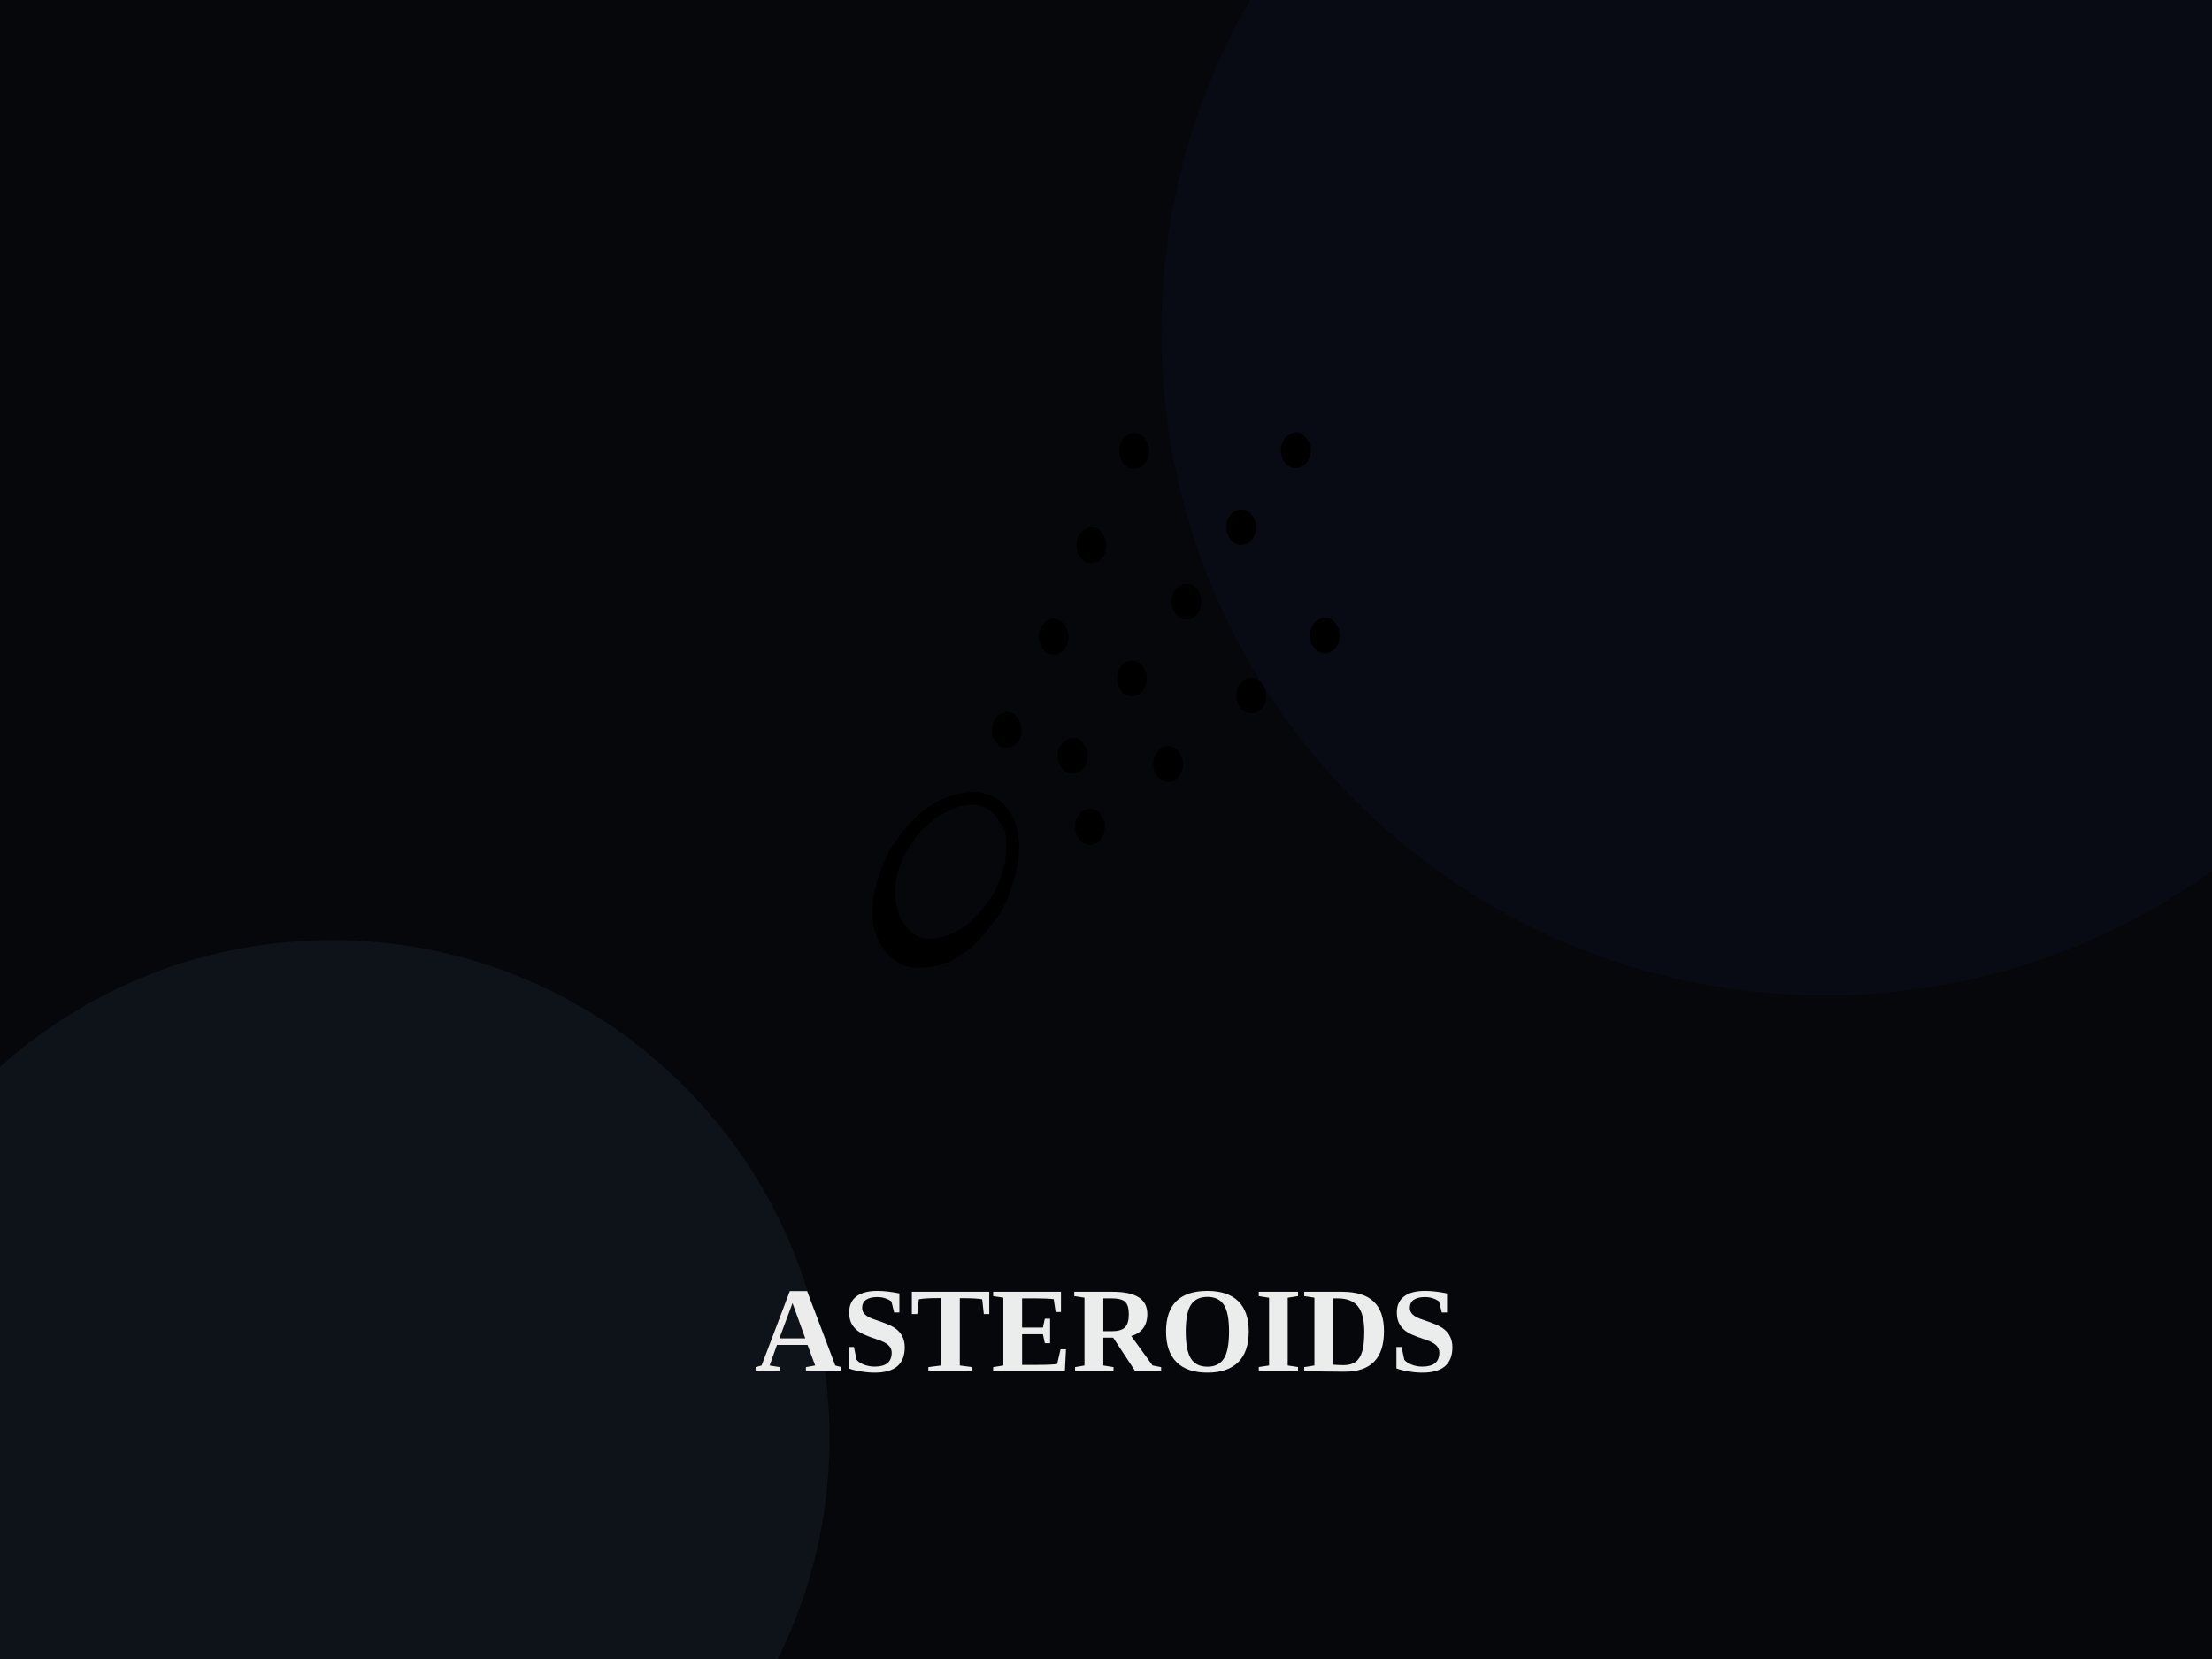
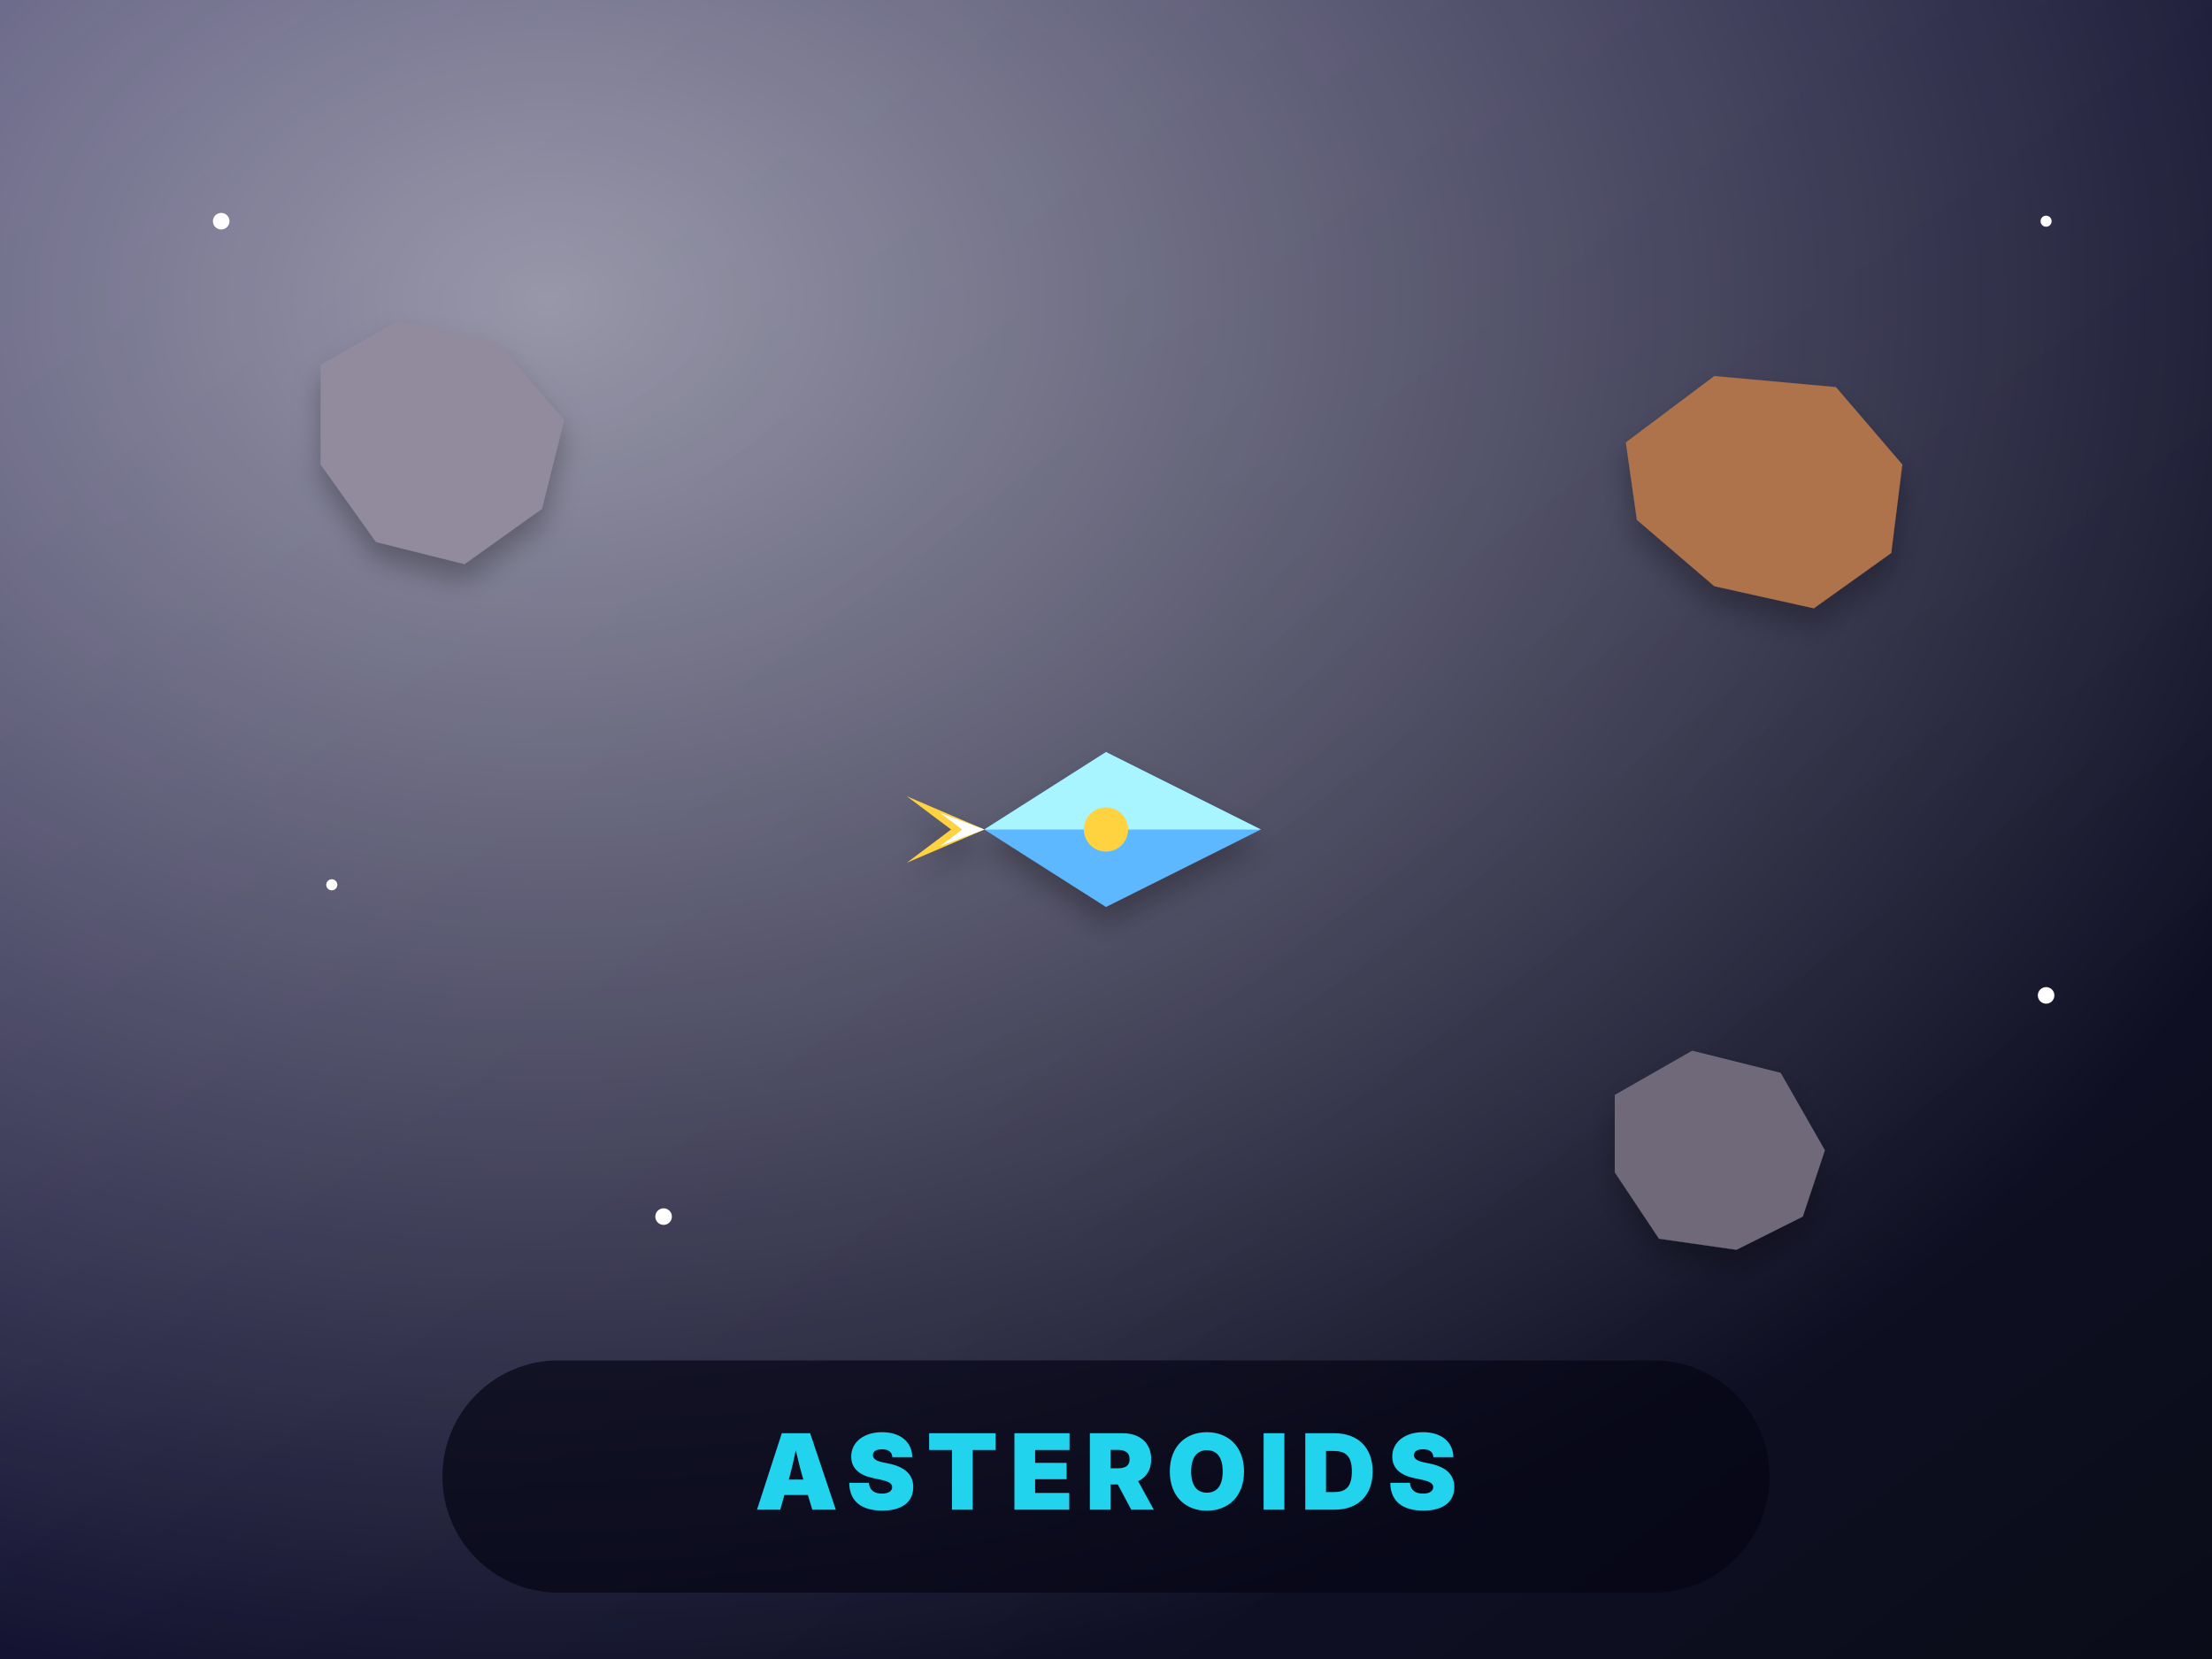
<svg xmlns="http://www.w3.org/2000/svg" width="400" height="300" viewBox="0 0 400 300">
  <defs>
-     <linearGradient id="g" x1="0" y1="0" x2="1" y2="1">
-       <stop offset="0" stop-color="#0f172a" />
-       <stop offset="1" stop-color="#334155" />
+     <linearGradient id="bg" x1="0" y1="0" x2="1" y2="1">
+       <stop offset="0" stop-color="#1e1b4b" />
+       <stop offset="1" stop-color="#0a0c18" />
    </linearGradient>
+     <radialGradient id="hl" cx="0.25" cy="0.18" r="0.85">
+       <stop offset="0" stop-color="#fff" stop-opacity="0.55" />
+       <stop offset="1" stop-color="#fff" stop-opacity="0" />
+     </radialGradient>
+     <filter id="sh" x="-30%" y="-30%" width="160%" height="160%">
+       <feGaussianBlur in="SourceAlpha" stdDeviation="2.5" />
+       <feOffset dx="0" dy="3" result="o" />
+       <feFlood flood-color="black" flood-opacity="0.28" />
+       <feComposite in2="o" operator="in" />
+       <feMerge>
+         <feMergeNode />
+         <feMergeNode in="SourceGraphic" />
+       </feMerge>
+     </filter>
+     <filter id="bigsh" x="-30%" y="-30%" width="160%" height="160%">
+       <feGaussianBlur in="SourceAlpha" stdDeviation="6" />
+       <feOffset dx="0" dy="6" result="o" />
+       <feFlood flood-color="black" flood-opacity="0.35" />
+       <feComposite in2="o" operator="in" />
+       <feMerge>
+         <feMergeNode />
+         <feMergeNode in="SourceGraphic" />
+       </feMerge>
+     </filter>
  </defs>
-   <rect width="400" height="300" fill="#05070b" />
-   <circle cx="330" cy="60" r="120" fill="#0f172a" opacity="0.25" />
-   <circle cx="60" cy="260" r="90" fill="#334155" opacity="0.2" />
-   <text x="200" y="175" font-size="110" text-anchor="middle">☄️</text>
-   <text x="200" y="248" font-size="22" font-weight="800" fill="#ffffff" text-anchor="middle" opacity="0.92">ASTEROIDS</text>
+   <rect width="400" height="300" fill="url(#bg)" />
+   <rect width="400" height="300" fill="url(#hl)" />
+   <g filter="url(#sh)">
+     <g transform="translate(200,150)">
+       <path d="M -22 0 L 0 -14 L 28 0 L 0 14 Z" fill="#5db8ff" />
+       <path d="M -22 0 L 0 -14 L 28 0 Z" fill="#a8f4ff" />
+       <circle r="4" fill="#ffd23f" />
+       <path d="M -22 0 L -36 -6 L -28 0 L -36 6 Z" fill="#ffd23f" />
+       <path d="M -22 0 L -30 -3 L -26 0 L -30 3 Z" fill="#fff" />
+     </g>
+     <g transform="translate(80,80)">
+       <polygon points="-22,-14 -8,-22 10,-18 22,-4 18,12 4,22 -12,18 -22,4" fill="#7a7287" />
+       <polygon points="-22,-14 -8,-22 10,-18 22,-4 18,12 4,22 -12,18 -22,4" fill="rgba(255,255,255,0.18)" />
+     </g>
+     <g transform="translate(320,90)">
+       <polygon points="-26,-10 -10,-22 12,-20 24,-6 22,10 8,20 -10,16 -24,4" fill="#a05a2c" />
+       <polygon points="-26,-10 -10,-22 12,-20 24,-6 22,10 8,20 -10,16 -24,4" fill="rgba(255,255,255,0.15)" />
+     </g>
+     <g transform="translate(310,210)">
+       <polygon points="-18,-12 -4,-20 12,-16 20,-2 16,10 4,16 -10,14 -18,2" fill="#574f63" />
+       <polygon points="-18,-12 -4,-20 12,-16 20,-2 16,10 4,16 -10,14 -18,2" fill="rgba(255,255,255,0.15)" />
+     </g>
+   </g>
+   <g fill="#fff">
+     <circle cx="40" cy="40" r="1.5" />
+     <circle cx="120" cy="220" r="1.5" />
+     <circle cx="60" cy="160" r="1" />
+     <circle cx="370" cy="180" r="1.5" />
+     <circle cx="370" cy="40" r="1" />
+   </g>
+   <rect x="80" y="246" width="240" height="42" rx="21" fill="rgba(5,5,20,.85)" opacity="0.82" />
+   <text x="200" y="273" font-size="19" font-weight="900" fill="#22d3ee" text-anchor="middle" font-family="'Inter','Helvetica Neue',Arial,sans-serif" letter-spacing="2">ASTEROIDS</text>
</svg>
